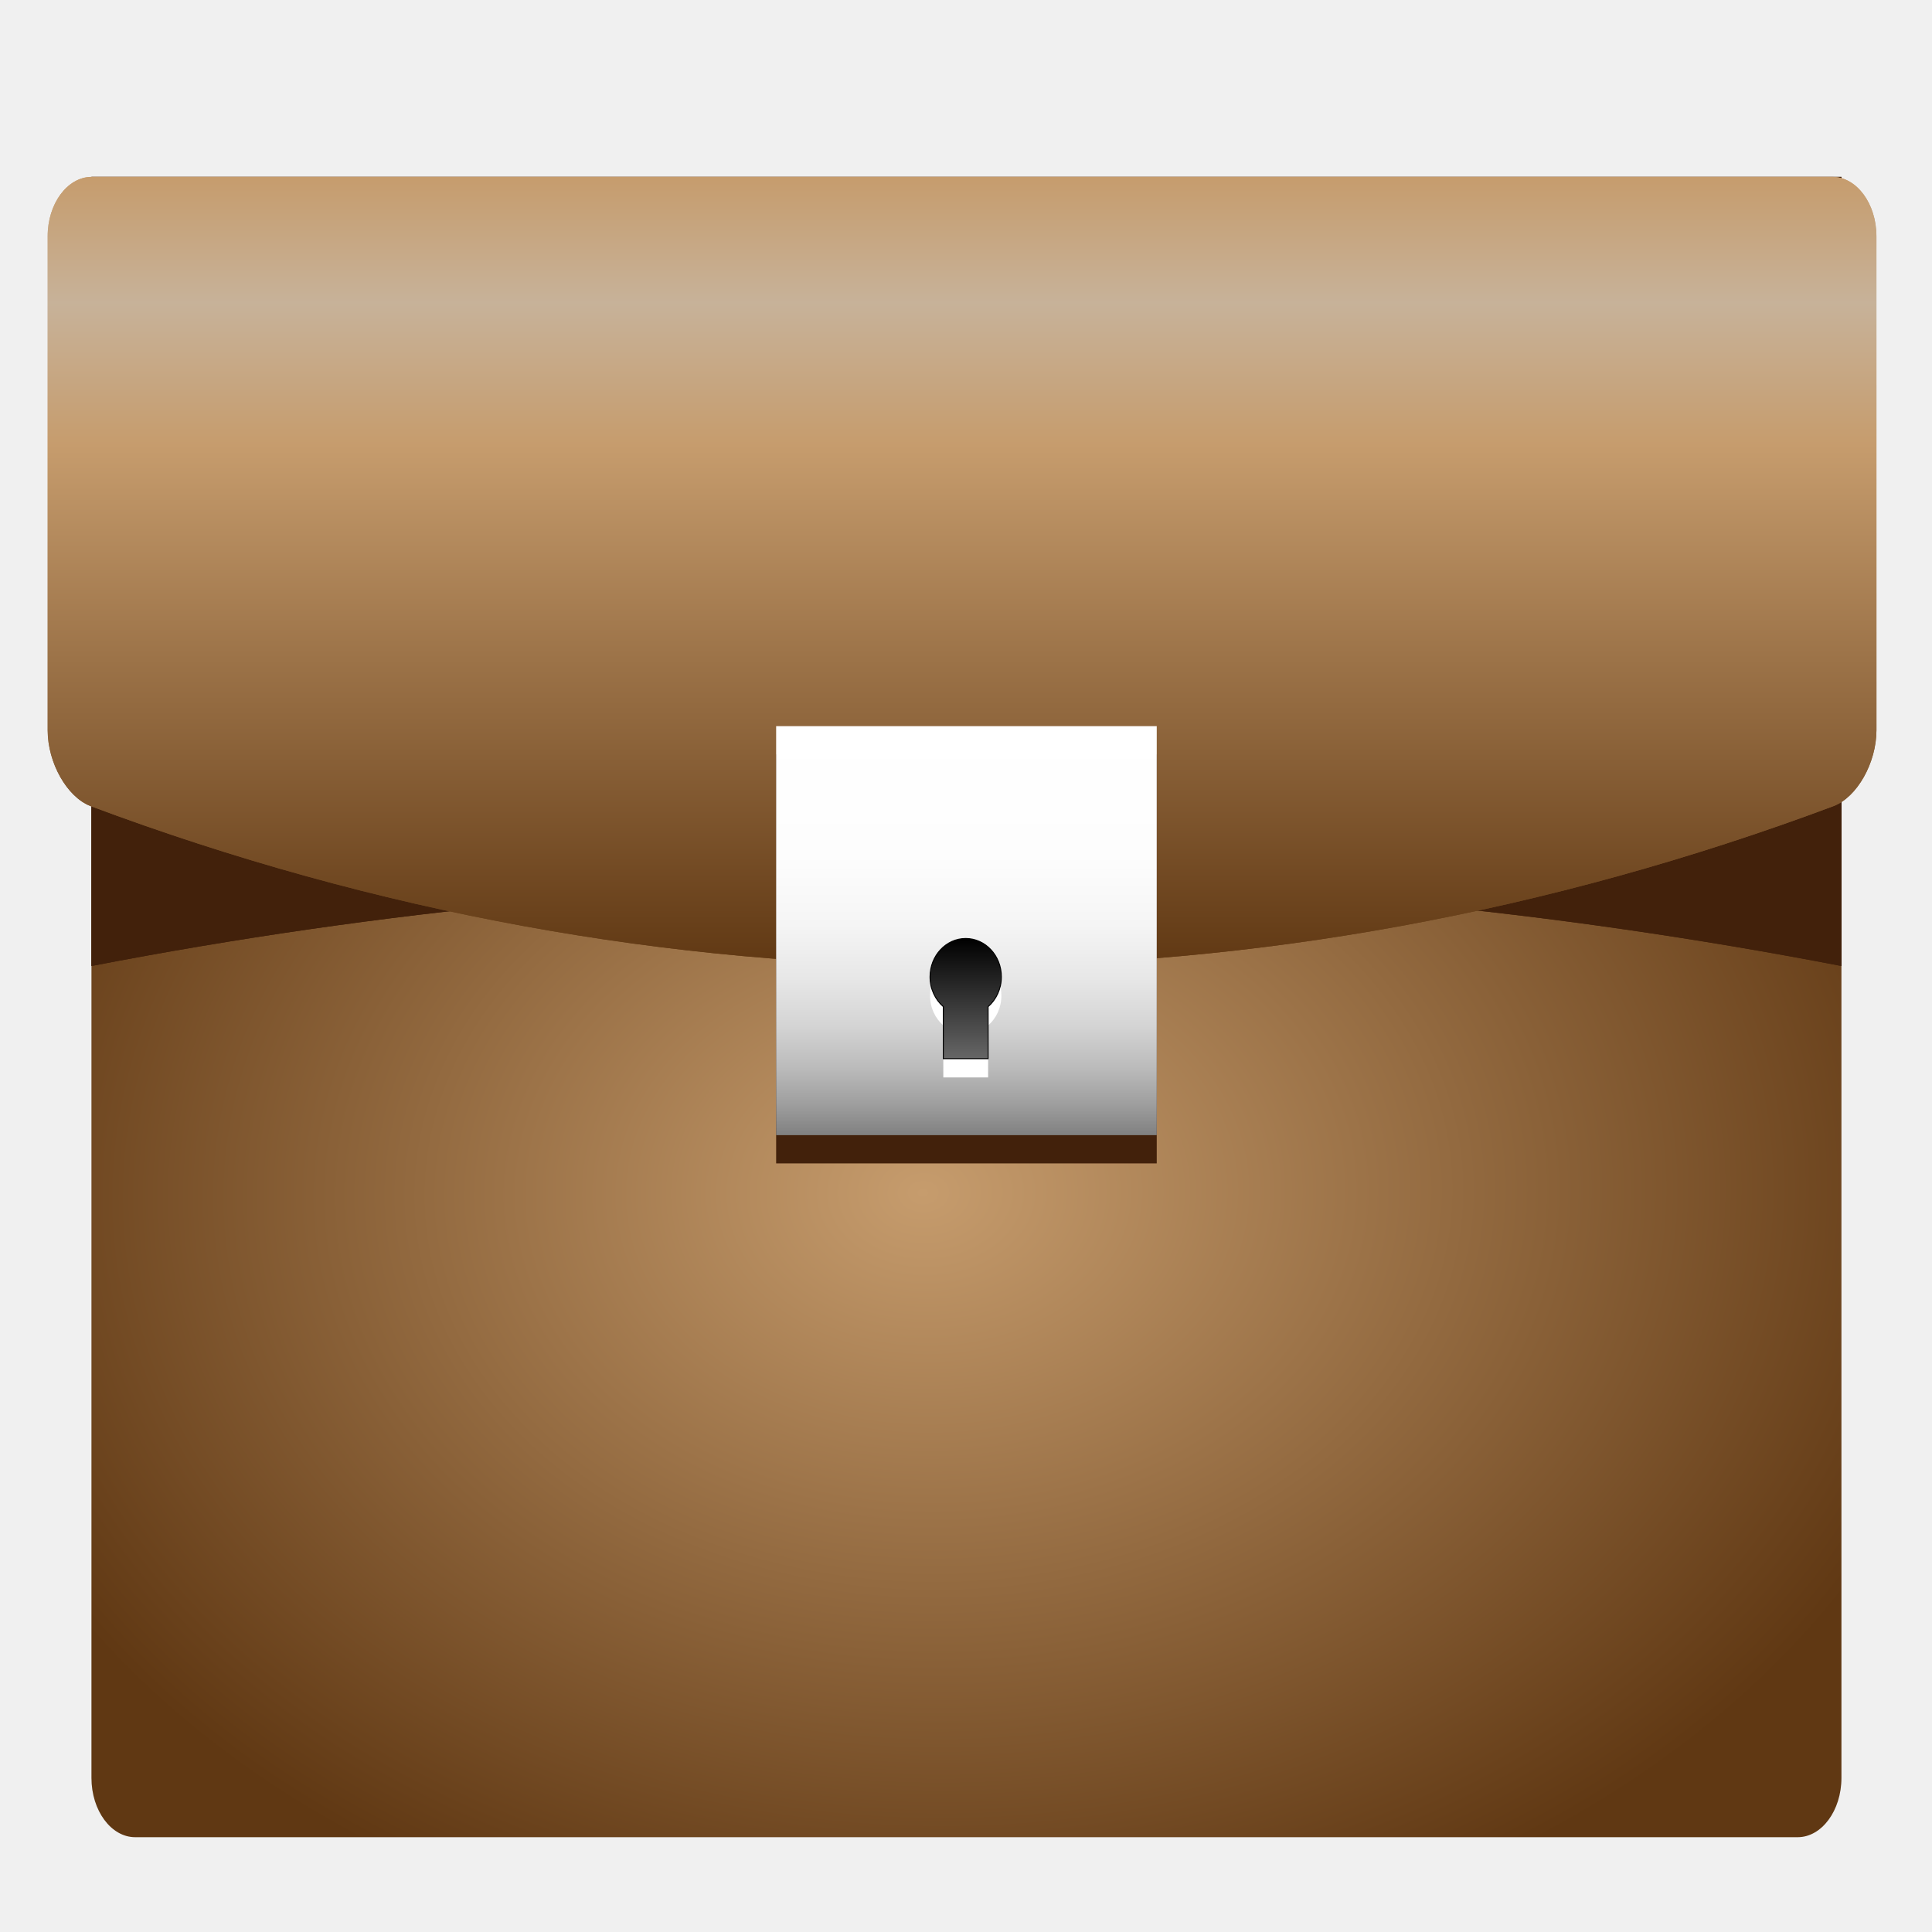
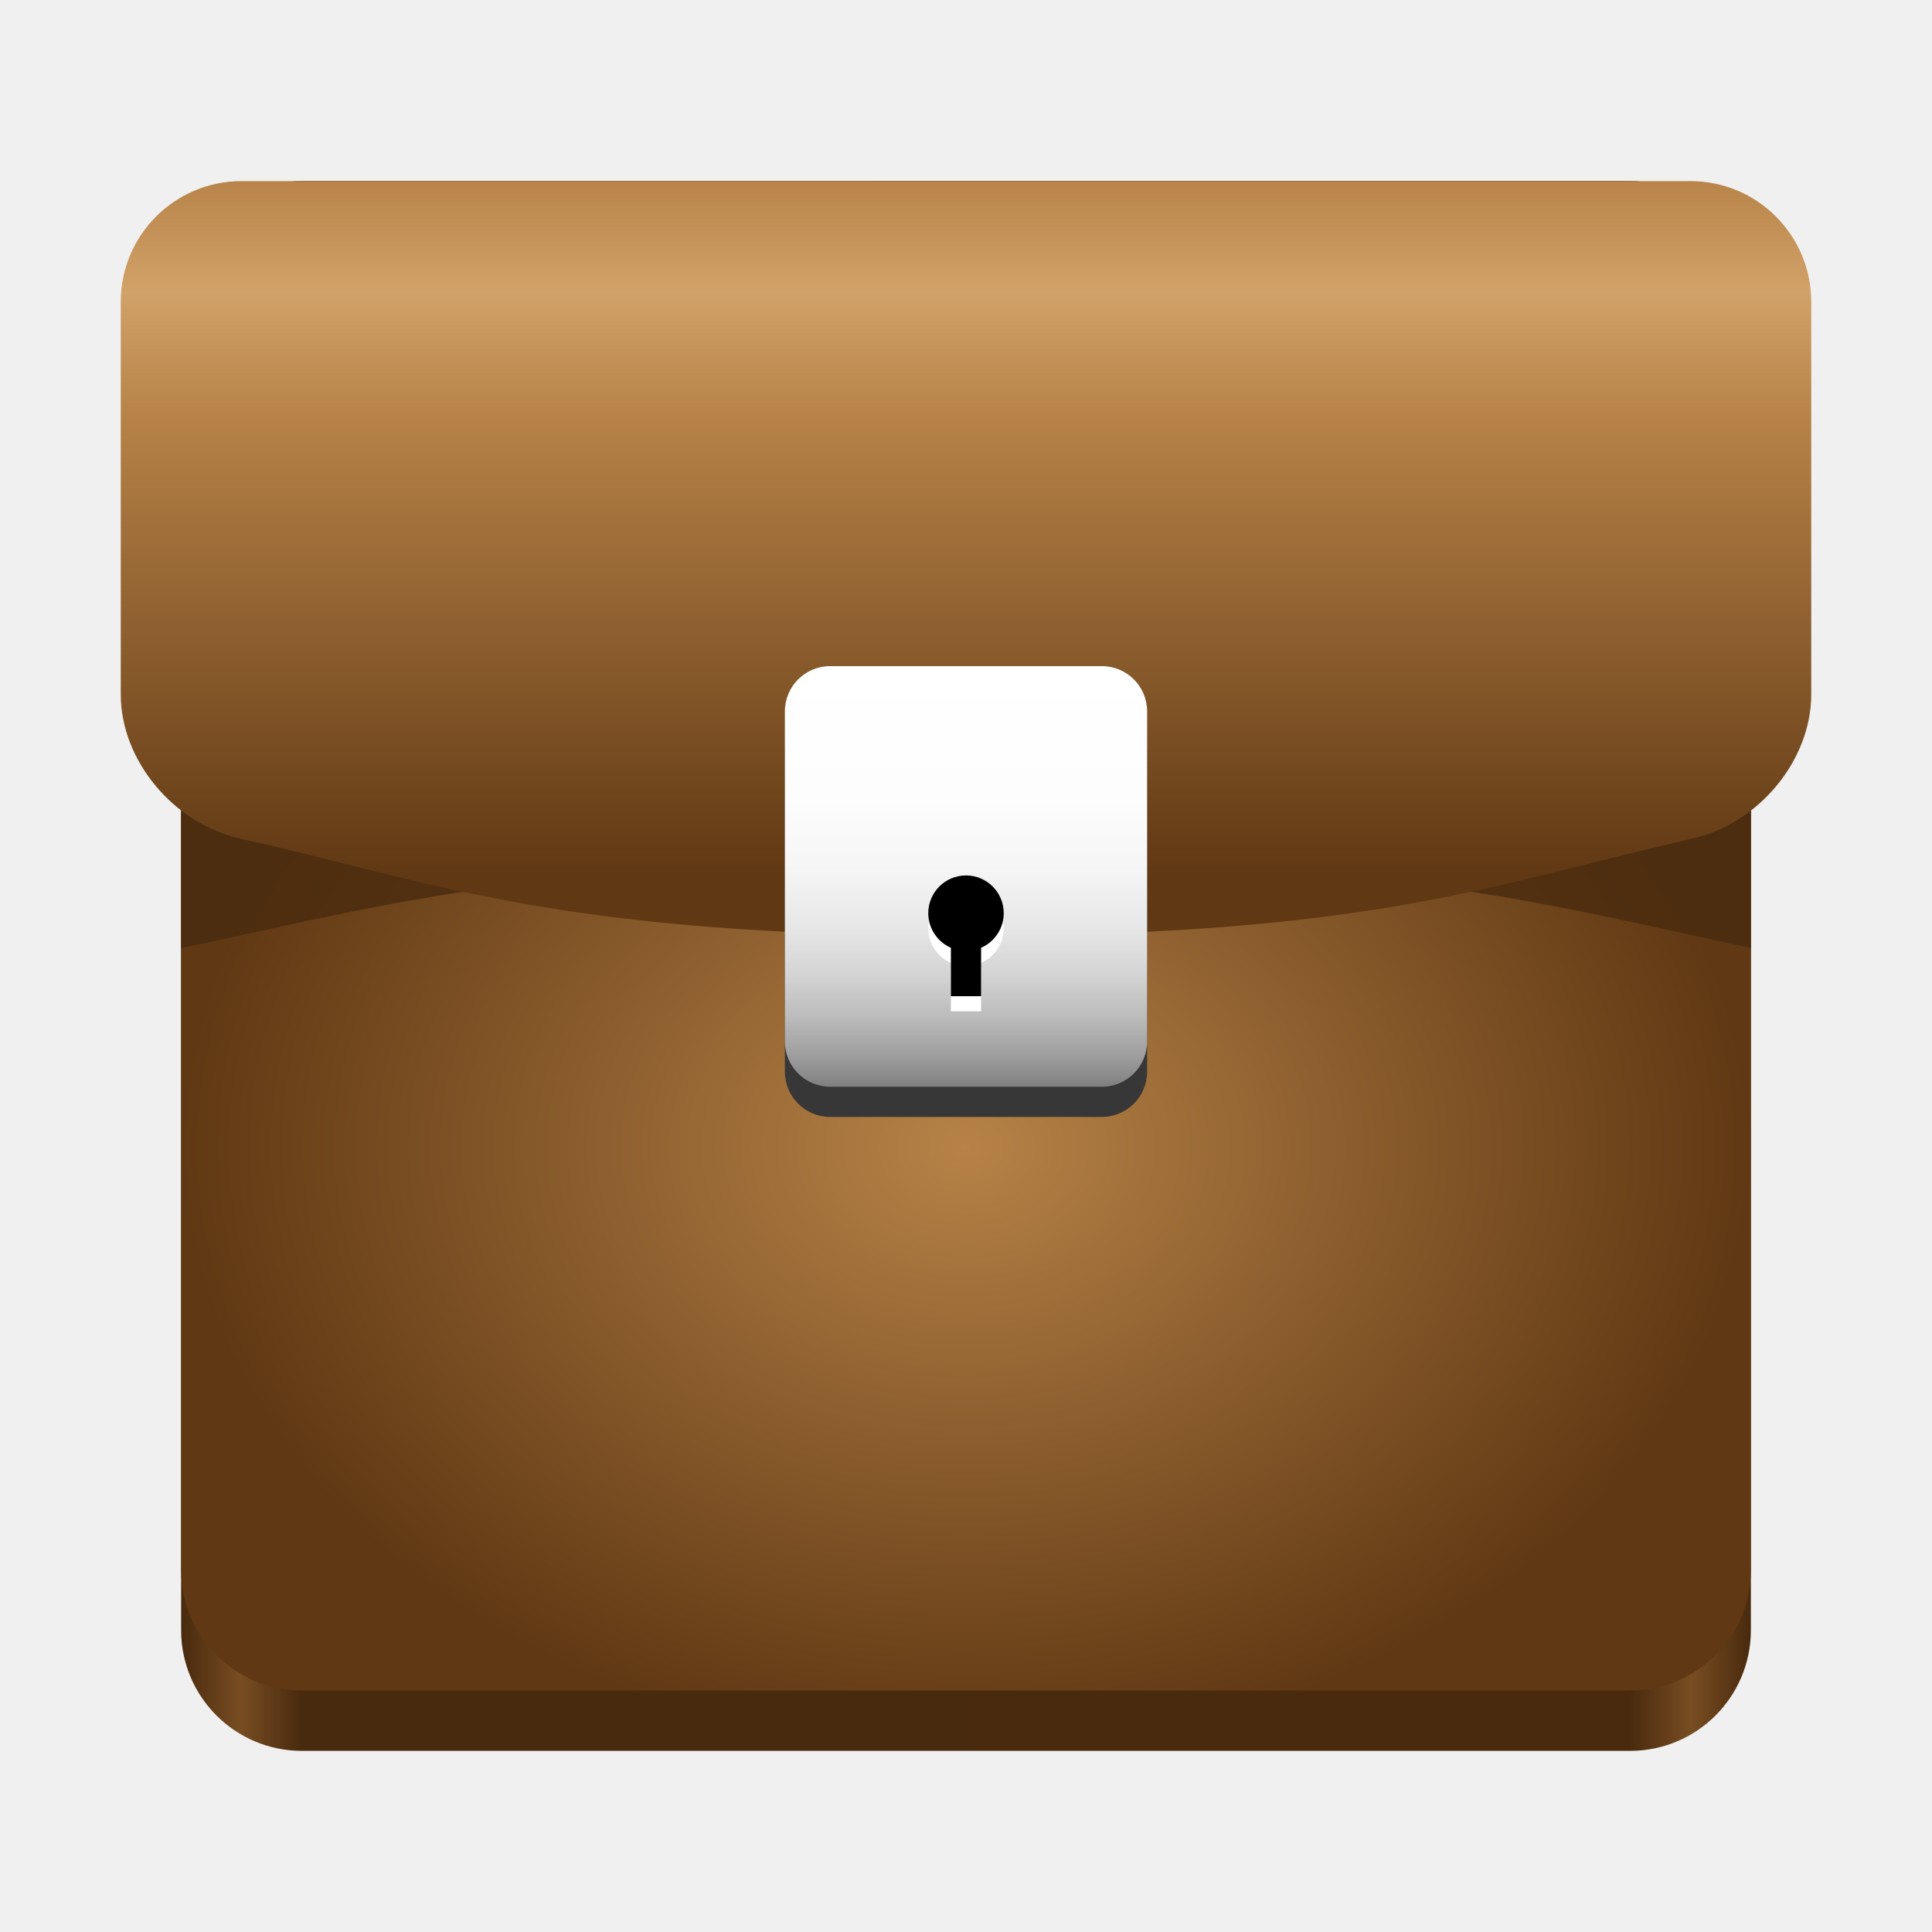
<svg xmlns="http://www.w3.org/2000/svg" height="128px" viewBox="0 0 128 128" width="128px">
-   <radialGradient id="a" cx="404.238" cy="426.523" fx="394.286" fy="426.41" gradientTransform="matrix(0.21358 -0.00173687 0.00070481 0.161789 -23.38374 10.71354)" gradientUnits="userSpaceOnUse" r="322.097">
-     <stop offset="0" stop-color="#c69c6d" />
+   <linearGradient id="a" gradientTransform="matrix(0.232143 0 0 0.328947 -8.56691 263.827)" gradientUnits="userSpaceOnUse" x1="88.596" x2="536.596" y1="-449.394" y2="-449.394">
+     <stop offset="0" stop-color="#492a0e" />
+     <stop offset="0.038" stop-color="#784d22" />
+     <stop offset="0.077" stop-color="#482a0e" />
+     <stop offset="0.923" stop-color="#492a0e" />
+     <stop offset="0.962" stop-color="#784d22" />
+     <stop offset="1" stop-color="#492a0e" />
+   </linearGradient>
+   <radialGradient id="b" cx="-304" cy="247.52" gradientTransform="matrix(1 0 0 0.769231 368 -114.4)" gradientUnits="userSpaceOnUse" r="52">
+     <stop offset="0" stop-color="#b68247" />
    <stop offset="1" stop-color="#603813" />
  </radialGradient>
-   <linearGradient id="b" gradientTransform="matrix(0.21358 0 0 0.289478 -23.08161 -44.44032)" gradientUnits="userSpaceOnUse" x1="406.501" x2="406.501" y1="194" y2="374.607">
-     <stop offset="0" stop-color="#c69c6d" />
-     <stop offset="0.16" stop-color="#c7b299" />
-     <stop offset="0.34" stop-color="#c69c6d" />
-     <stop offset="1" stop-color="#603813" />
-   </linearGradient>
  <filter id="c" height="100%" width="100%" x="0%" y="0%">
    <feColorMatrix in="SourceGraphic" type="matrix" values="0 0 0 0 1 0 0 0 0 1 0 0 0 0 1 0 0 0 1 0" />
  </filter>
  <mask id="d">
    <g filter="url(#c)">
-       <rect fill-opacity="0.25" height="128" width="128" />
+       <rect fill-opacity="0.8" height="128" width="128" />
    </g>
  </mask>
  <clipPath id="e">
    <rect height="152" width="192" />
  </clipPath>
-   <linearGradient id="f" gradientTransform="matrix(0.21358 0 0 0.229512 -23.08161 -24.31721)" gradientUnits="userSpaceOnUse" x1="407.857" x2="407.857" y1="315.574" y2="433.64">
+   <linearGradient id="f" gradientUnits="userSpaceOnUse" x1="35.076" x2="35.076" y1="12" y2="58">
+     <stop offset="0" stop-color="#b88449" />
+     <stop offset="0.16" stop-color="#d1a269" />
+     <stop offset="0.34" stop-color="#b68247" />
+     <stop offset="1" stop-color="#603813" />
+   </linearGradient>
+   <linearGradient id="g" gradientTransform="matrix(0.20328 0 0 0.236047 -18.90901 -30.35931)" gradientUnits="userSpaceOnUse" x1="407.857" x2="407.857" y1="315.574" y2="433.64">
    <stop offset="0" stop-color="#ffffff" />
    <stop offset="0.318" stop-color="#fdfdfd" />
    <stop offset="0.485" stop-color="#f5f5f5" />
    <stop offset="0.618" stop-color="#e7e7e7" />
    <stop offset="0.733" stop-color="#d4d4d4" />
    <stop offset="0.835" stop-color="#bbbbbb" />
    <stop offset="0.928" stop-color="#9d9d9d" />
    <stop offset="1" stop-color="#808080" />
  </linearGradient>
-   <linearGradient id="g" gradientTransform="matrix(1.04635 0 0 1.020244 -20.40186 19.80492)" gradientUnits="userSpaceOnUse" x1="407.635" x2="407.635" y1="411.539" y2="376.865">
+   <linearGradient id="h" gradientTransform="matrix(1.04635 0 0 1.020244 -28.40186 3.804924)" gradientUnits="userSpaceOnUse" x1="72" x2="72" y1="82" y2="74">
    <stop offset="0" stop-color="#666666" />
    <stop offset="1" />
  </linearGradient>
-   <path d="m 122 117.793 c 0 2.16 -1.305 3.926 -2.898 3.926 h -110.145 c -1.598 0 -2.898 -1.766 -2.898 -3.926 v -98.48 c 0 -2.16 1.301 -3.926 2.898 -3.926 h 110.145 c 1.594 0 2.898 1.766 2.898 3.926 z m 0 0" fill="url(#a)" />
-   <path d="m 122 64 c -38.453 -7.418 -77.488 -7.418 -115.941 0 c 0 -17.426 0 -34.855 0 -52.281 h 115.941 z m 0 0" fill="#42210b" />
-   <path d="m 122 64 c -38.453 -7.418 -77.488 -7.418 -115.941 0 c 0 -17.426 0 -34.855 0 -52.281 h 115.941 z m 0 0" fill="#42210b" />
-   <path d="m 124.32 48.387 c -0.004 2.148 -1.277 4.422 -2.844 5.02 c -37.785 14.125 -77.688 14.125 -115.473 0 c -1.566 -0.598 -2.844 -2.871 -2.844 -5.02 c 0 -10.914 0 -21.828 0 -32.738 c -0.004 -2.152 1.301 -3.918 2.898 -3.93 h 115.363 c 1.594 0.012 2.898 1.777 2.898 3.93 z m 0 0" fill="url(#b)" />
+   <path d="m 20 16 h 88 c 4.418 0 8 3.582 8 8 v 84 c 0 4.418 -3.582 8 -8 8 h -88 c -4.418 0 -8 -3.582 -8 -8 v -84 c 0 -4.418 3.582 -8 8 -8 z m 0 0" fill="url(#a)" />
+   <path d="m 20 12 h 88 c 4.418 0 8 3.582 8 8 v 84 c 0 4.418 -3.582 8 -8 8 h -88 c -4.418 0 -8 -3.582 -8 -8 v -84 c 0 -4.418 3.582 -8 8 -8 z m 0 0" fill="url(#b)" />
  <g clip-path="url(#e)" mask="url(#d)" transform="matrix(1 0 0 1 -8 -16)">
-     <path d="m 404.939 396.094 c -94.365 0 -188.348 -15.645 -279.326 -46.502 c -2.009 -0.695 -4.21 -4.48 -4.21 -6.616 v -145.513 c 0 -0.538 0.459 -1.163 1.014 -1.181 h 565.12 c 0.478 0.017 0.938 0.642 0.938 1.163 v 145.548 c 0 2.118 -2.201 5.904 -4.268 6.616 c -90.901 30.839 -184.884 46.484 -279.269 46.484 z m 0 0" fill="none" stroke="#ffffff" stroke-dasharray="10.498 10.498" stroke-width="6.299" transform="matrix(0.204119 0 0 0.224958 -10.91721 -12.77248)" />
+     <path d="m 28 28 c -4.434 0 -8 3.566 -8 8 v 42.82 c 11.84 -2.5 21.297 -5.23 44 -5.746 c 4.418 -0.102 11.582 -0.102 16 -0.004 c 22.77 0.504 31.965 3.188 44 5.73 v -42.801 c 0 -4.434 -3.566 -8 -8 -8 z m 0 0" fill="#492a0e" />
  </g>
-   <path d="m 124.32 48.387 c -0.004 2.148 -1.277 4.422 -2.844 5.02 c -37.785 14.125 -77.688 14.125 -115.473 0 c -1.566 -0.598 -2.844 -2.871 -2.844 -5.02 c 0 -10.914 0 -21.828 0 -32.738 c -0.004 -2.152 1.301 -3.918 2.898 -3.93 h 115.363 c 1.594 0.012 2.898 1.777 2.898 3.93 z m 0 0" fill="url(#b)" />
-   <path d="m 51.422 49.98 h 25.215 v 27.098 h -25.215 z m 0 0" fill="#42210b" />
-   <path d="m 51.422 48.109 h 25.215 v 27.098 h -25.215 z m 0 0" fill="url(#f)" />
-   <path d="m 66.344 65.965 c 0 -1.402 -1.059 -2.543 -2.363 -2.543 c -1.305 0 -2.363 1.141 -2.363 2.543 c 0 0.797 0.344 1.508 0.879 1.973 v 3.445 h 2.969 v -3.445 c 0.535 -0.465 0.879 -1.176 0.879 -1.973 z m 0 0" fill="#ffffff" />
-   <path d="m 417.703 415.595 c 0 -6.234 -5.186 -11.287 -11.578 -11.287 c -6.392 0 -11.578 5.053 -11.578 11.287 c 0 3.542 1.684 6.703 4.306 8.769 v 15.315 h 14.544 v -15.315 c 2.622 -2.066 4.306 -5.227 4.306 -8.769 z m 0 0" fill="url(#g)" stroke="#000000" stroke-width="0.305" transform="matrix(0.204119 0 0 0.224958 -18.91721 -28.77248)" />
+   <path d="m 16 12 h 96 c 4.418 0 8 3.582 8 8 v 26 c 0 4.418 -3.539 8.578 -7.848 9.555 c -11.777 2.668 -19.336 5.715 -40.152 6.332 c -4.418 0.133 -11.582 0.133 -16 0 c -20.785 -0.633 -28.609 -3.742 -40.152 -6.348 c -4.309 -0.977 -7.848 -5.121 -7.848 -9.539 v -26 c 0 -4.418 3.582 -8 8 -8 z m 0 0" fill="url(#f)" />
+   <path d="m 55 46.902 h 18 c 1.656 0 3 1.344 3 3 v 21.098 c 0 1.656 -1.344 3 -3 3 h -18 c -1.656 0 -3 -1.344 -3 -3 v -21.098 c 0 -1.656 1.344 -3 3 -3 z m 0 0" fill="#373737" />
+   <path d="m 55 44.133 h 18 c 1.656 0 3 1.34 3 3 v 21.867 c 0 1.656 -1.344 3 -3 3 h -18 c -1.656 0 -3 -1.344 -3 -3 v -21.867 c 0 -1.66 1.344 -3 3 -3 z m 0 0" fill="url(#g)" />
+   <path d="m 64 59 c -1.379 0 -2.5 1.121 -2.5 2.5 c 0 0.992 0.59 1.895 1.5 2.293 v 3.207 h 2 v -3.207 c 0.91 -0.398 1.5 -1.301 1.5 -2.293 c 0 -1.379 -1.121 -2.5 -2.5 -2.5 z m 0 0" fill="#ffffff" />
+   <path d="m 64 58 c -1.379 0 -2.5 1.121 -2.5 2.5 c 0 0.992 0.59 1.895 1.5 2.293 v 3.207 h 2 v -3.207 c 0.91 -0.398 1.5 -1.301 1.5 -2.293 c 0 -1.379 -1.121 -2.5 -2.5 -2.5 z m 0 0" fill="url(#h)" />
</svg>
